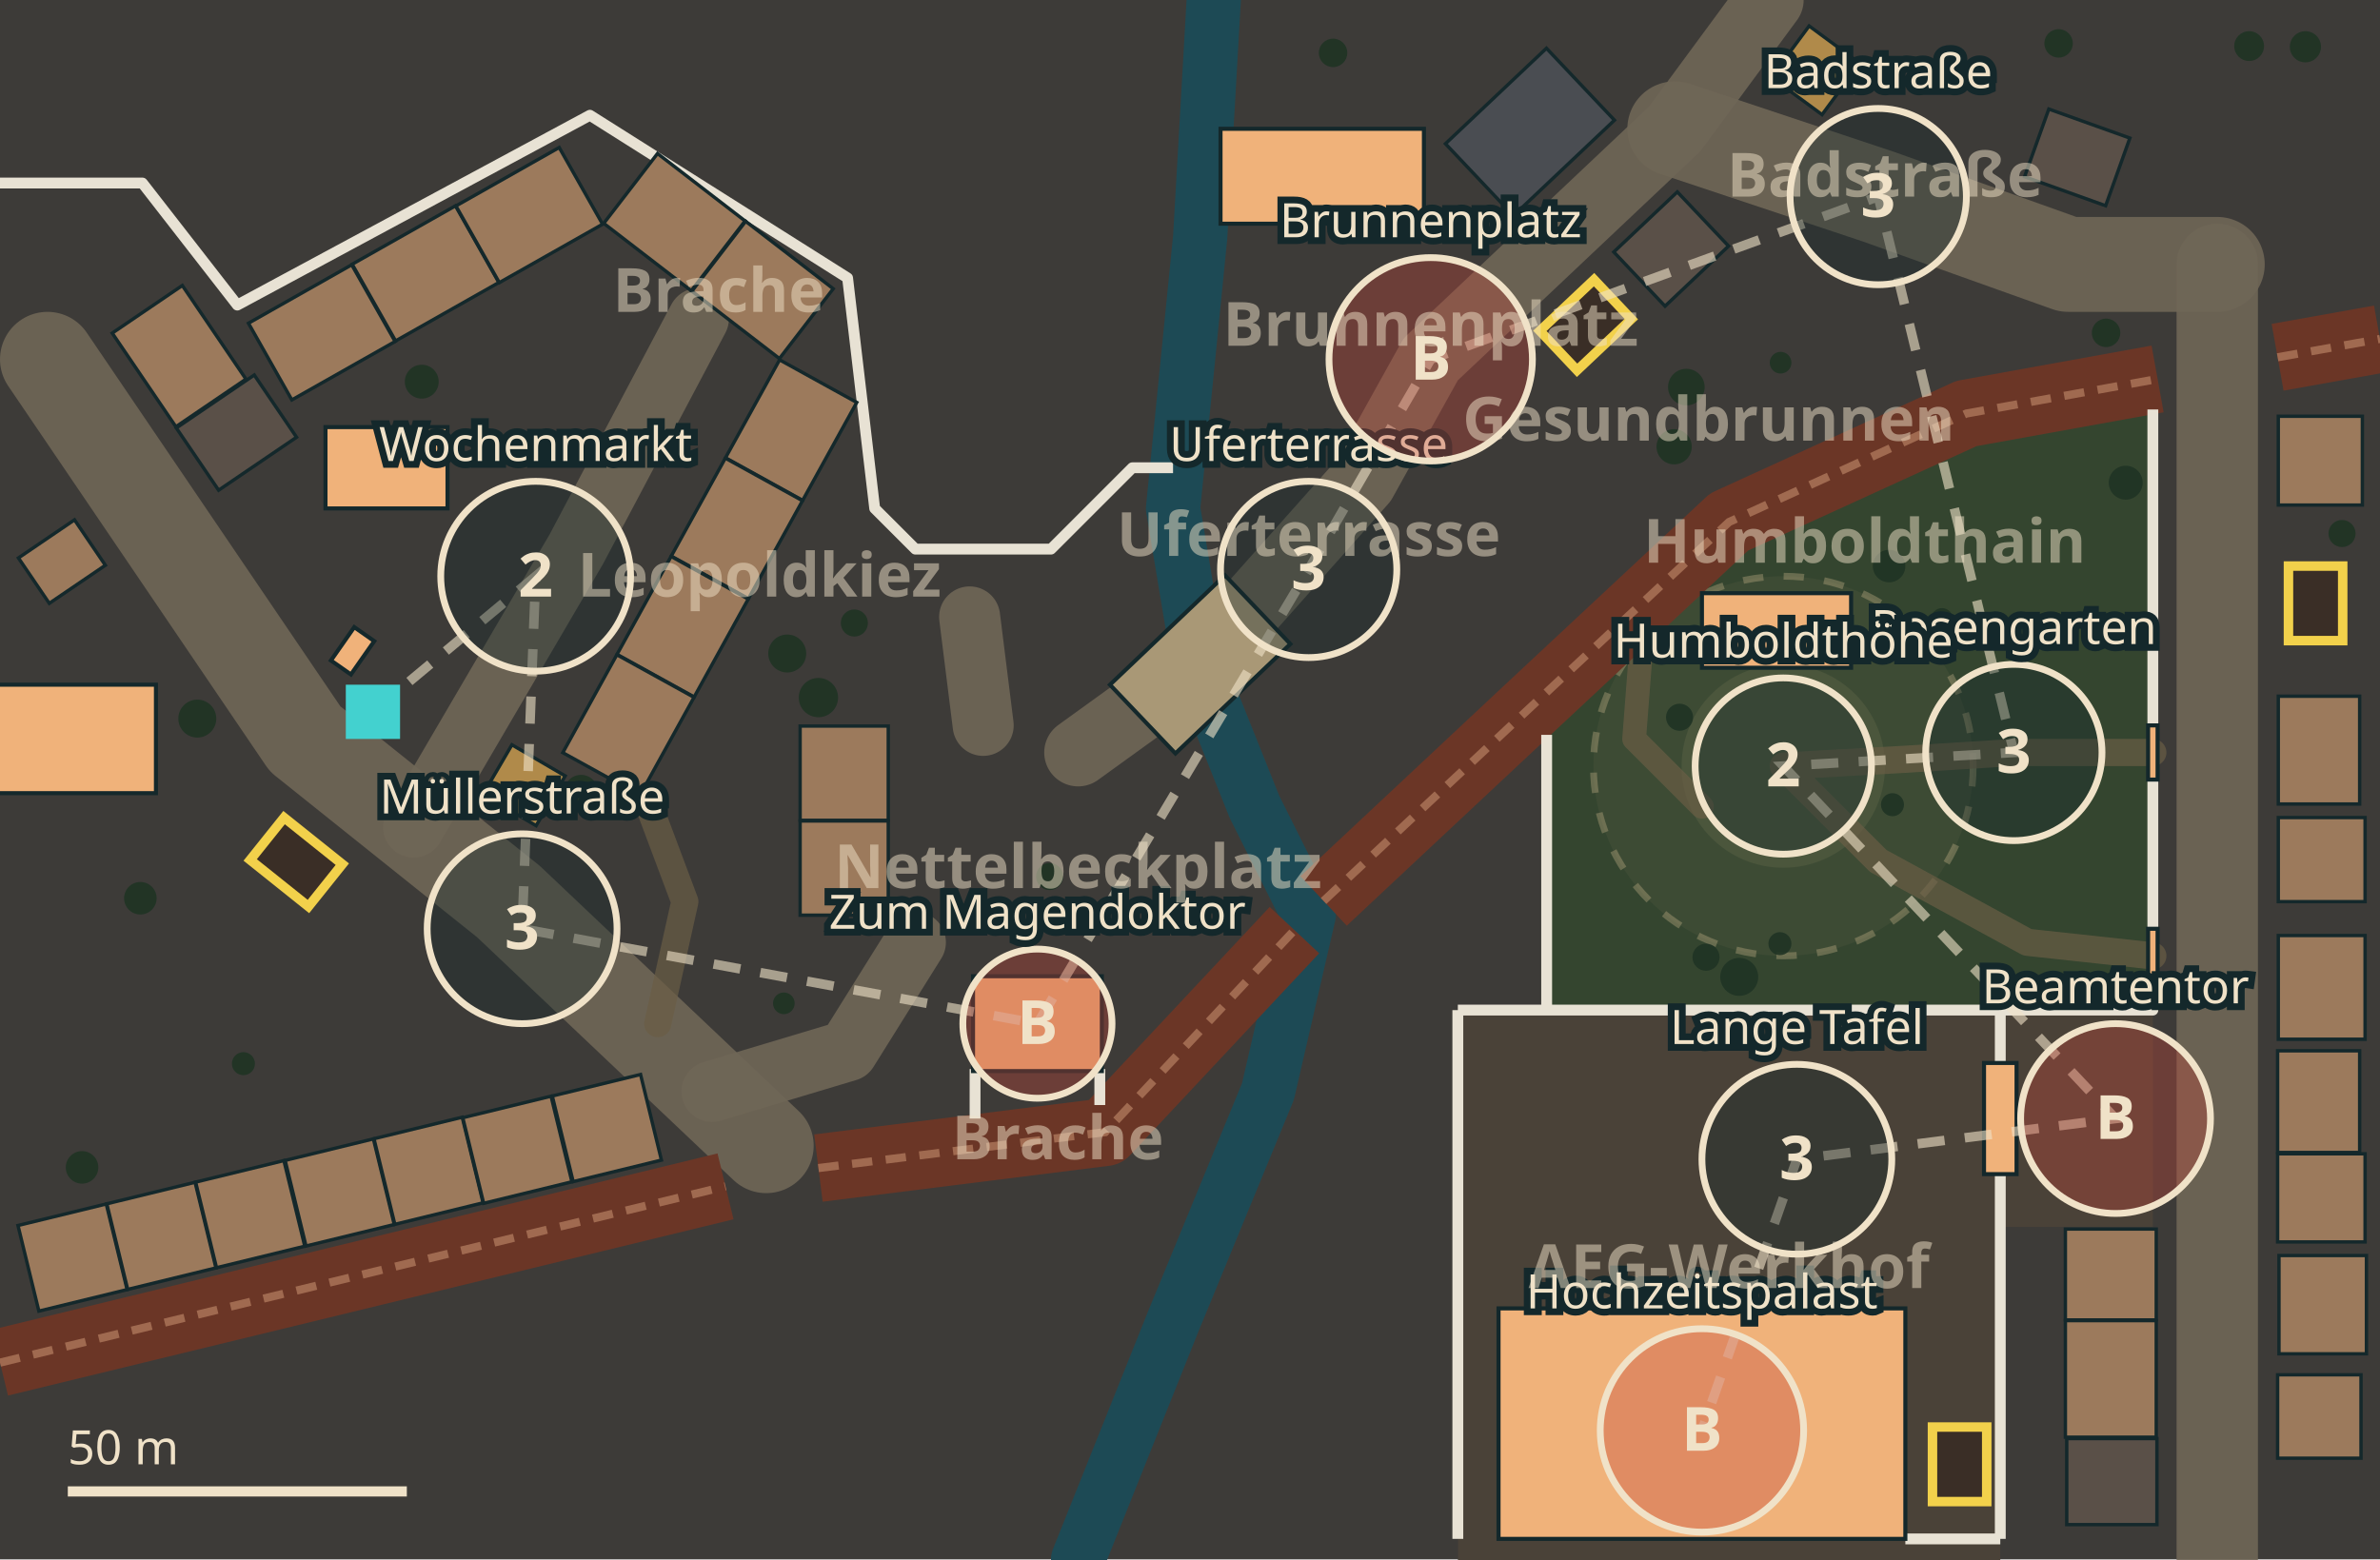
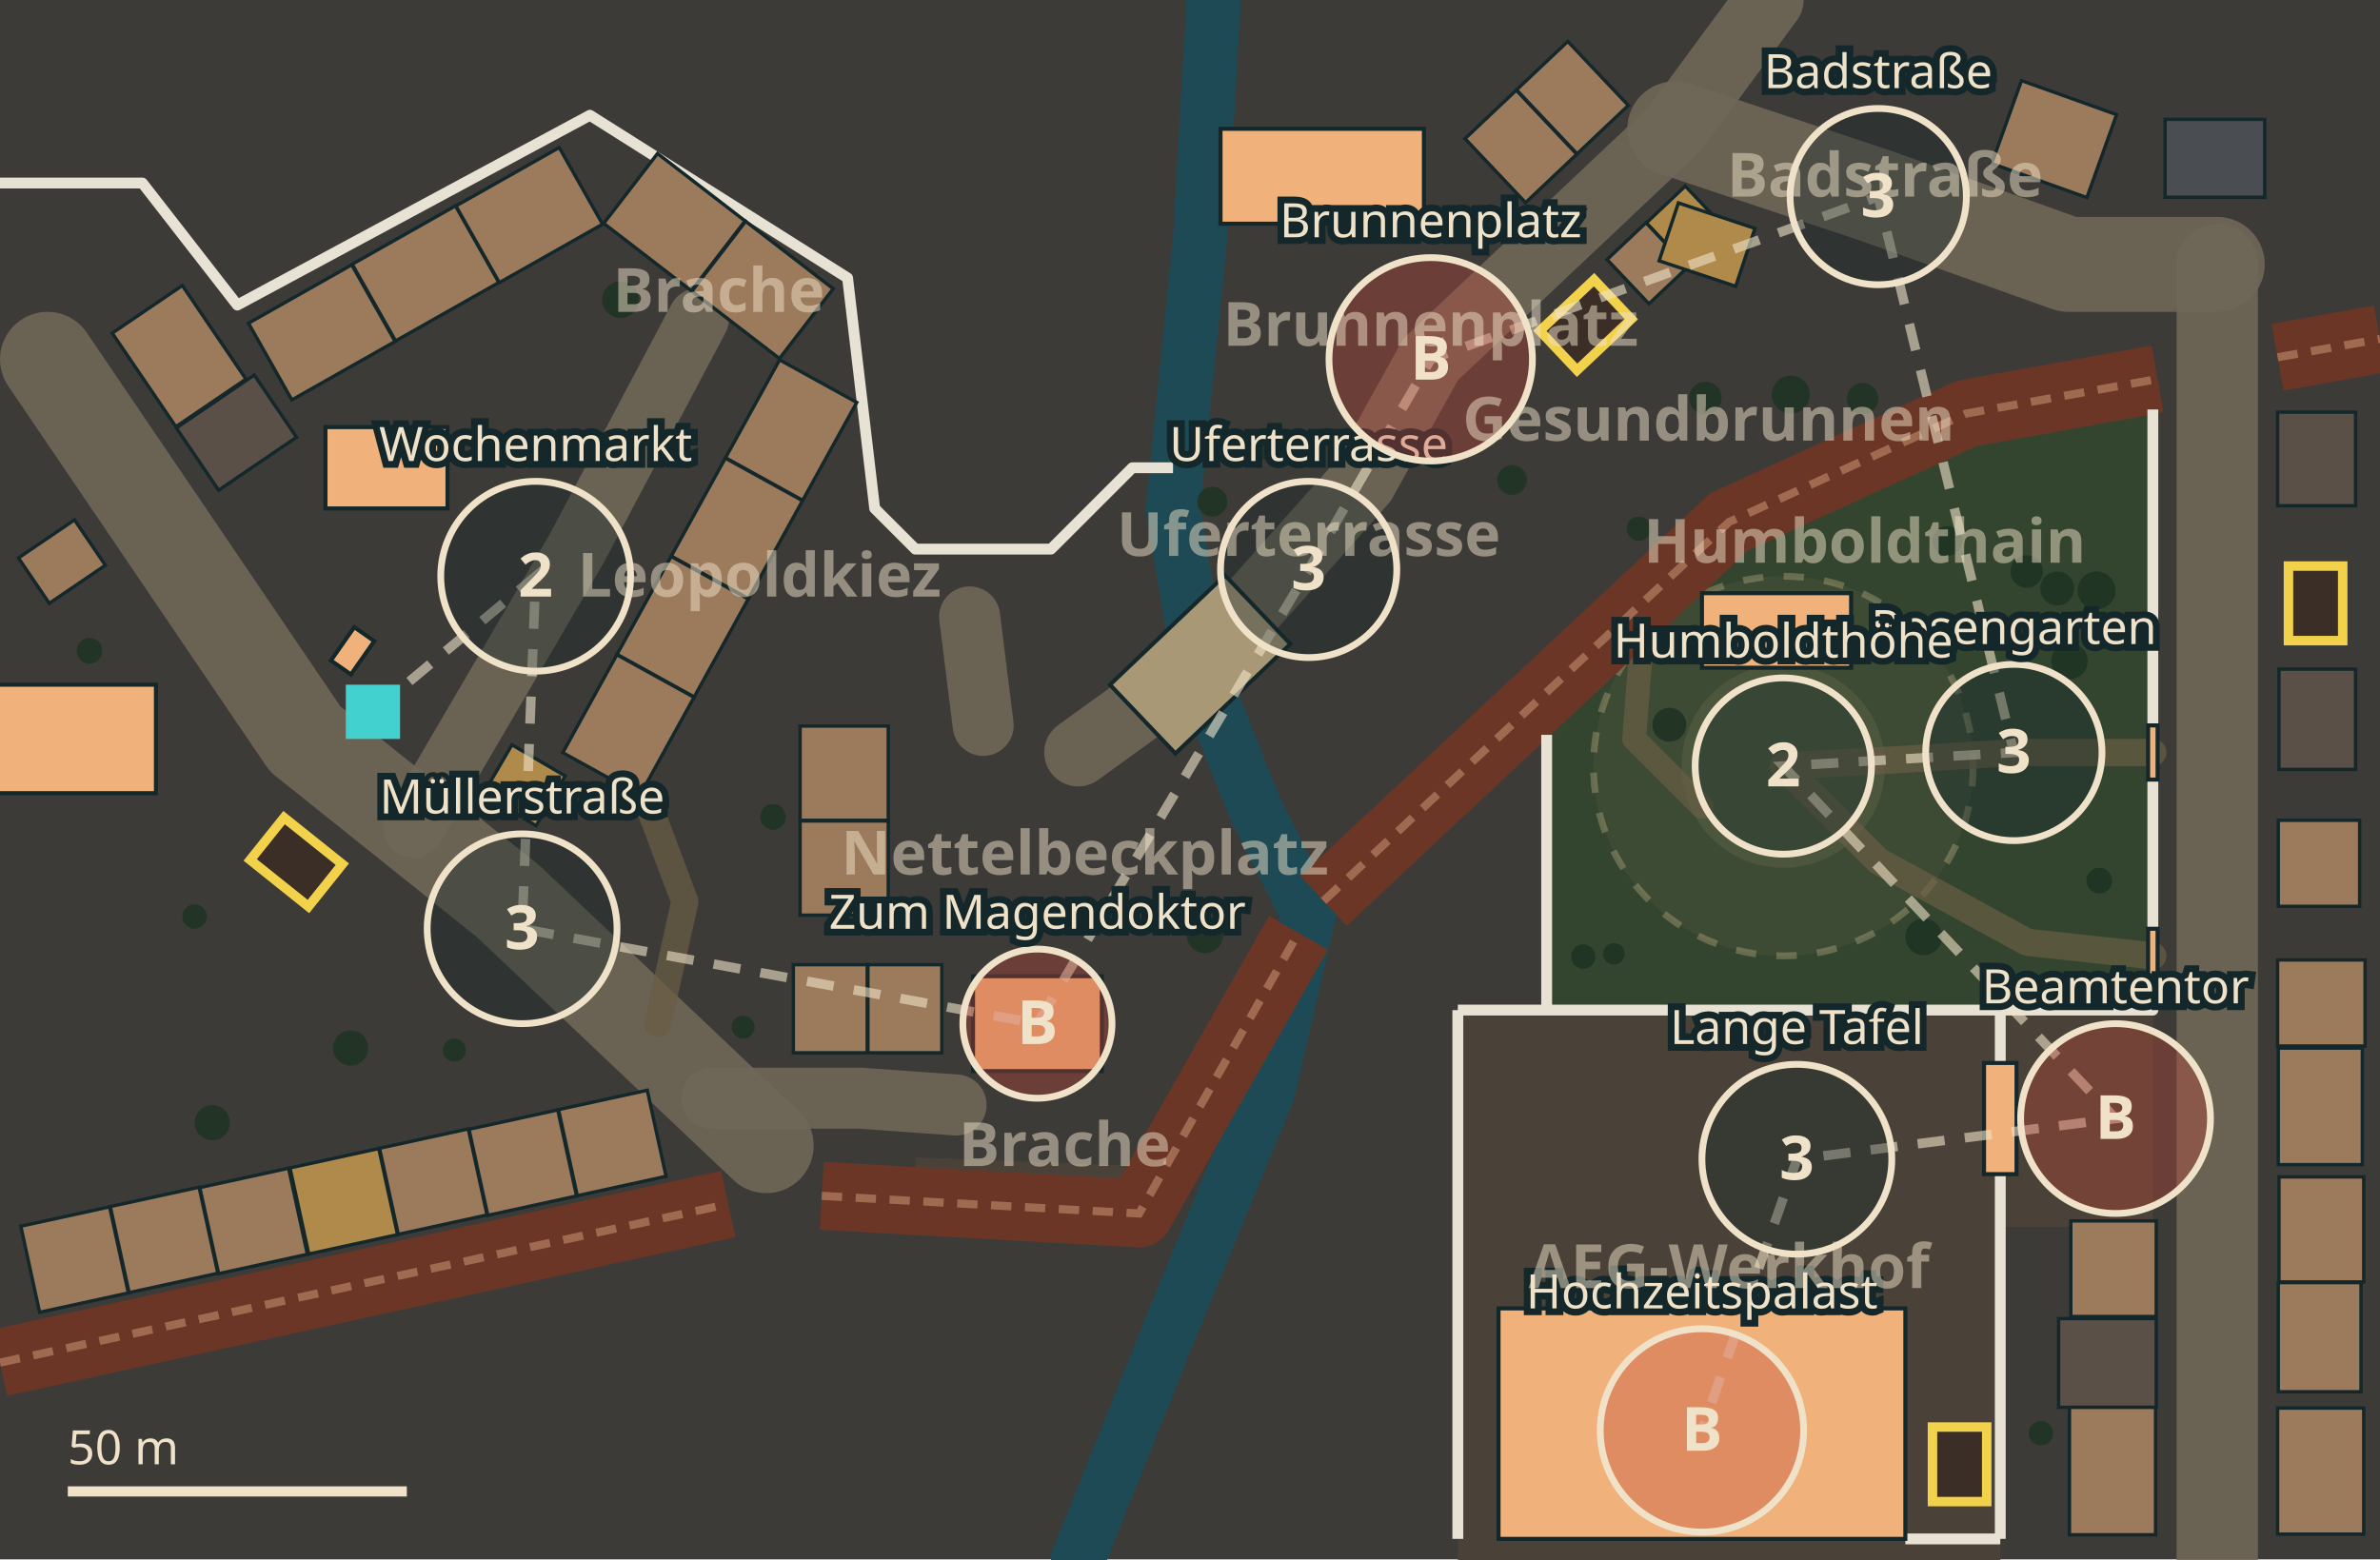
<svg xmlns="http://www.w3.org/2000/svg" viewBox="-55 -105 351 230" font-family="system-ui,sans-serif">
  <rect x="-55" y="-105" width="351" height="230" fill="#3d3b38" />
  <polygon points="-15.0,-20.0 -12.0,-46.0 34.0,-72.0 60.0,-52.0 28.0,6.0 8.0,8.0 -2.0,-2.0" fill="#4a4238" />
-   <polygon points="76.0,0.0 104.0,0.0 118.0,4.0 126.0,18.0 116.0,40.0 112.0,58.0 76.0,60.0" fill="#4a4238" />
+   <polygon points="80.0,53.0 118.0,53.0 116.0,70.0 80.0,70.0" fill="#4a4238" />
+   <polygon points="76.0,0.0 104.0,0.0 118.0,4.0 126.0,18.0 118.0,42.0 116.0,53.0 76.0,53.0" fill="#4a4238" />
  <polygon points="124.0,-38.0 152.0,-38.0 152.0,-8.0 124.0,-8.0" fill="#4a4238" />
  <polygon points="140.0,-70.0 172.0,-70.0 172.0,-38.0 140.0,-38.0" fill="#4a4238" />
  <polygon points="210.0,-90.0 236.0,-90.0 236.0,-62.0 210.0,-62.0" fill="#4a4238" />
  <polygon points="240.0,44.0 266.0,44.0 266.0,76.0 240.0,76.0" fill="#4a4238" />
  <polygon points="160.0,44.0 240.0,44.0 240.0,126.0 160.0,126.0" fill="#4a4238" />
  <polygon points="173.1,3.4 177.5,-0.7 181.9,-4.8 186.3,-8.9 190.7,-13.0 195.1,-17.1 199.5,-21.2 202.8,-24.2 208.2,-26.7 213.7,-29.2 219.2,-31.7 224.6,-34.2 230.1,-36.7 235.5,-39.2 240.2,-40.3 246.1,-41.3 252.0,-42.4 257.9,-43.5 263.8,-44.5 264.2,-44.6 262.5,-44.6 262.5,44.0 173.1,44.0" fill="#34452f" />
  <polygon points="-55.0,-105.0 124.0,-105.0 121.0,-40.0 118.0,-36.0 112.0,-36.0 100.0,-24.0 80.0,-24.0 74.0,-30.0 70.0,-64.0 32.0,-88.0 -20.0,-60.0 -34.0,-78.0 -55.0,-78.0" fill="#3d3b38" />
-   <polygon points="-55.0,103.0 60.0,75.0 108.0,69.0 136.0,38.0 150.0,24.0 173.1,9.4 173.1,44.0 160.0,44.0 160.0,125.0 -55.0,125.0" fill="#3d3b38" />
-   <polygon points="-55.0,-78.0 -34.0,-78.0 -20.0,-60.0 32.0,-88.0 70.0,-64.0 74.0,-30.0 80.0,-24.0 100.0,-24.0 112.0,-36.0 121.0,-36.0 126.0,14.0 136.0,30.0 108.0,60.0 60.0,66.0 -55.0,94.0" fill="#3d3b38" />
+   <polygon points="-55.0,103.0 60.0,78.0 113.0,81.0 141.0,36.0 150.0,24.0 173.1,9.4 173.1,44.0 160.0,44.0 160.0,125.0 -55.0,125.0" fill="#3d3b38" />
+   <polygon points="-55.0,-78.0 -34.0,-78.0 -20.0,-60.0 32.0,-88.0 70.0,-64.0 74.0,-30.0 80.0,-24.0 100.0,-24.0 112.0,-36.0 121.0,-36.0 126.0,14.0 136.0,30.0 113.0,67.0 60.0,65.0 -55.0,94.0" fill="#3d3b38" />
  <polygon points="121.0,-105.0 296.0,-105.0 296.0,-60.0 270.0,-56.0 235.0,-48.0 200.0,-32.0 170.0,-4.0 136.0,30.0 126.0,14.0 118.0,-30.0" fill="#3d3b38" />
  <polygon points="262.5,-56.0 296.0,-60.0 296.0,125.0 240.0,125.0 240.0,76.0 262.5,76.0" fill="#3d3b38" />
  <path d="M124.0 -105.0L122.0 -70.0L118.0 -30.0L122.0 -6.0L130.0 14.0L138.0 30.0L132.0 56.0L118.0 90.0L104.0 125.0" fill="none" stroke="#1d4a55" stroke-width="8" stroke-linejoin="round" stroke-linecap="round" />
  <circle cx="208" cy="8" r="28" fill="#c8b48a" fill-opacity="0.06" stroke="#c8b48a" stroke-opacity="0.35" stroke-dasharray="3 3" />
  <circle cx="208" cy="8" r="15" fill="#c8b48a" fill-opacity="0.1" />
  <path d="M-48.0 -52.0L-10.0 4.0L20.0 28.0L58.0 64.0" fill="none" stroke="#6f6656" stroke-width="14" stroke-linejoin="round" stroke-linecap="round" opacity="0.9" />
  <path d="M6.0 17.0L30.0 -24.0L48.0 -58.0" fill="none" stroke="#6f6656" stroke-width="9" stroke-linejoin="round" stroke-linecap="round" opacity="0.9" />
-   <path d="M50.0 56.0L70.0 50.0L80.0 34.0" fill="none" stroke="#6f6656" stroke-width="9" stroke-linejoin="round" stroke-linecap="round" opacity="0.9" />
+   <path d="M50.0 57.0L72.0 57.0L86.0 58.0" fill="none" stroke="#6f6656" stroke-width="9" stroke-linejoin="round" stroke-linecap="round" opacity="0.9" />
  <path d="M88.0 -14.0L90.0 2.0" fill="none" stroke="#6f6656" stroke-width="9" stroke-linejoin="round" stroke-linecap="round" opacity="0.9" />
  <path d="M104.0 6.0L122.0 -7.0L146.0 -34.0L156.0 -52.0L192.0 -86.0L206.0 -105.0" fill="none" stroke="#6f6656" stroke-width="10" stroke-linejoin="round" stroke-linecap="round" opacity="0.9" />
  <path d="M192.0 -86.0L222.0 -76.0L250.0 -66.0L272.0 -66.0" fill="none" stroke="#6f6656" stroke-width="14" stroke-linejoin="round" stroke-linecap="round" opacity="0.9" />
  <path d="M272.0 -66.0L272.0 -20.0L272.0 30.0L272.0 125.0" fill="none" stroke="#6f6656" stroke-width="12" stroke-linejoin="round" stroke-linecap="round" opacity="0.9" />
  <path d="M262.5 6.0L242.0 6.0L226.0 7.0L208.0 8.0L222.0 22.0L244.0 34.0L262.5 36.0" fill="none" stroke="#6a5d45" stroke-width="4" stroke-linejoin="round" stroke-linecap="round" opacity="0.7" />
  <path d="M42.0 46.0L46.0 28.0L40.0 12.0" fill="none" stroke="#6a5d45" stroke-width="4" stroke-linejoin="round" stroke-linecap="round" opacity="0.7" />
  <path d="M196.0 14.0L186.0 4.0L187.0 -9.0" fill="none" stroke="#6a5d45" stroke-width="3.5" stroke-linejoin="round" stroke-linecap="round" opacity="0.7" />
-   <path d="M-55.0 96.0L52.0 70.0" fill="none" stroke="#6b3626" stroke-width="10" stroke-linejoin="round" />
-   <path d="M-55.0 96.0L52.0 70.0" fill="none" stroke="#a06a50" stroke-width="1.2" stroke-dasharray="3 2" />
-   <path d="M65.7 67.3L108.0 62.0L135.9 32.2" fill="none" stroke="#6b3626" stroke-width="10" stroke-linejoin="round" />
-   <path d="M65.7 67.3L108.0 62.0L135.9 32.2" fill="none" stroke="#a06a50" stroke-width="1.2" stroke-dasharray="3 2" />
+   <path d="M-55.0 96.0L52.4 72.6" fill="none" stroke="#6b3626" stroke-width="10" stroke-linejoin="round" />
+   <path d="M-55.0 96.0L52.4 72.6" fill="none" stroke="#a06a50" stroke-width="1.2" stroke-dasharray="3 2" />
+   <path d="M66.2 71.4L113.0 74.0L136.5 32.6" fill="none" stroke="#6b3626" stroke-width="10" stroke-linejoin="round" />
+   <path d="M66.2 71.4L113.0 74.0L136.5 32.6" fill="none" stroke="#a06a50" stroke-width="1.2" stroke-dasharray="3 2" />
  <path d="M140.2 27.9L170.0 0.0L200.0 -28.0L235.0 -44.0L263.2 -49.1" fill="none" stroke="#6b3626" stroke-width="10" stroke-linejoin="round" />
  <path d="M140.2 27.9L170.0 0.0L200.0 -28.0L235.0 -44.0L263.2 -49.1" fill="none" stroke="#a06a50" stroke-width="1.2" stroke-dasharray="3 2" />
  <path d="M280.9 -52.3L296.0 -55.0" fill="none" stroke="#6b3626" stroke-width="10" stroke-linejoin="round" />
  <path d="M280.9 -52.3L296.0 -55.0" fill="none" stroke="#a06a50" stroke-width="1.2" stroke-dasharray="3 2" />
  <path d="M262.5 -44.6L262.5 2.8" fill="none" stroke="#e8e2d4" stroke-width="1.6" stroke-linejoin="round" />
  <path d="M262.5 9.2L262.5 32.8" fill="none" stroke="#e8e2d4" stroke-width="1.6" stroke-linejoin="round" />
  <path d="M262.5 39.2L262.5 44.0L240.0 44.0" fill="none" stroke="#e8e2d4" stroke-width="1.6" stroke-linejoin="round" />
  <path d="M173.1 3.4L173.1 44.3" fill="none" stroke="#e8e2d4" stroke-width="1.6" stroke-linejoin="round" />
  <path d="M240.0 44.0L160.0 44.0" fill="none" stroke="#e8e2d4" stroke-width="1.6" stroke-linejoin="round" />
  <path d="M160.0 44.0L160.0 122.0" fill="none" stroke="#e8e2d4" stroke-width="1.6" stroke-linejoin="round" />
  <path d="M240.0 44.0L240.0 52.0" fill="none" stroke="#e8e2d4" stroke-width="1.6" stroke-linejoin="round" />
  <path d="M240.0 68.0L240.0 122.0" fill="none" stroke="#e8e2d4" stroke-width="1.6" stroke-linejoin="round" />
  <path d="M240.0 122.0L226.0 122.0" fill="none" stroke="#e8e2d4" stroke-width="1.6" stroke-linejoin="round" />
-   <path d="M88.8 52.7L88.8 60.0" fill="none" stroke="#e8e2d4" stroke-width="1.6" stroke-linejoin="round" />
-   <path d="M107.2 52.7L107.2 58.0" fill="none" stroke="#e8e2d4" stroke-width="1.6" stroke-linejoin="round" />
  <path d="M-55.0 -78.0L-34.0 -78.0L-20.0 -60.0L32.0 -88.0L70.0 -64.0L74.0 -30.0L80.0 -24.0L100.0 -24.0L112.0 -36.0L118.0 -36.0" fill="none" stroke="#e8e2d4" stroke-width="1.6" stroke-linejoin="round" />
  <rect x="-7" y="-11.706" width="14" height="23.412" fill="#a99876" stroke="#14282b" stroke-width="0.6" transform="translate(122 -7) rotate(-133.6028)" />
  <rect x="-8.8" y="-6.5" width="17.5" height="13.0" fill="#9c7a5c" stroke="#14282b" stroke-width="0.5" transform="translate(-7.5 -56.0) rotate(-29.5)" />
  <rect x="-8.8" y="-6.5" width="17.5" height="13.0" fill="#9c7a5c" stroke="#14282b" stroke-width="0.5" transform="translate(7.8 -64.7) rotate(-29.5)" />
  <rect x="-8.8" y="-6.5" width="17.5" height="13.0" fill="#9c7a5c" stroke="#14282b" stroke-width="0.5" transform="translate(23.1 -73.3) rotate(-29.5)" />
  <rect x="-8.2" y="-6.5" width="16.3" height="13.0" fill="#9c7a5c" stroke="#14282b" stroke-width="0.5" transform="translate(44.5 -72.2) rotate(37.6)" />
  <rect x="-8.2" y="-6.5" width="16.3" height="13.0" fill="#9c7a5c" stroke="#14282b" stroke-width="0.5" transform="translate(57.5 -62.2) rotate(37.6)" />
  <rect x="-8.2" y="-6.5" width="16.5" height="13.0" fill="#9c7a5c" stroke="#14282b" stroke-width="0.5" transform="translate(61.7 -41.6) rotate(118.9)" />
  <rect x="-8.2" y="-6.5" width="16.5" height="13.0" fill="#9c7a5c" stroke="#14282b" stroke-width="0.5" transform="translate(53.7 -27.1) rotate(118.9)" />
  <rect x="-8.2" y="-6.5" width="16.5" height="13.0" fill="#9c7a5c" stroke="#14282b" stroke-width="0.5" transform="translate(45.7 -12.6) rotate(118.9)" />
  <rect x="-8.2" y="-6.5" width="16.5" height="13.0" fill="#9c7a5c" stroke="#14282b" stroke-width="0.5" transform="translate(37.7 1.9) rotate(118.9)" />
  <rect x="-7.0" y="-6.5" width="13.9" height="13.0" fill="#9c7a5c" stroke="#14282b" stroke-width="0.5" transform="translate(69.5 23.0) rotate(-90.0)" />
  <rect x="-7.0" y="-6.5" width="13.9" height="13.0" fill="#9c7a5c" stroke="#14282b" stroke-width="0.5" transform="translate(69.5 9.0) rotate(-90.0)" />
-   <rect x="-6.7" y="-6.5" width="13.4" height="13.0" fill="#9c7a5c" stroke="#14282b" stroke-width="0.5" transform="translate(-44.3 80.5) rotate(-13.7)" />
-   <rect x="-6.7" y="-6.5" width="13.4" height="13.0" fill="#9c7a5c" stroke="#14282b" stroke-width="0.5" transform="translate(-31.2 77.3) rotate(-13.7)" />
-   <rect x="-6.7" y="-6.5" width="13.4" height="13.0" fill="#9c7a5c" stroke="#14282b" stroke-width="0.5" transform="translate(-18.1 74.1) rotate(-13.7)" />
-   <rect x="-6.7" y="-6.5" width="13.4" height="13.0" fill="#9c7a5c" stroke="#14282b" stroke-width="0.5" transform="translate(-4.9 70.9) rotate(-13.7)" />
-   <rect x="-6.7" y="-6.5" width="13.4" height="13.0" fill="#9c7a5c" stroke="#14282b" stroke-width="0.5" transform="translate(8.2 67.7) rotate(-13.7)" />
-   <rect x="-6.7" y="-6.5" width="13.4" height="13.0" fill="#9c7a5c" stroke="#14282b" stroke-width="0.5" transform="translate(21.3 64.6) rotate(-13.7)" />
-   <rect x="-6.7" y="-6.5" width="13.4" height="13.0" fill="#9c7a5c" stroke="#14282b" stroke-width="0.5" transform="translate(34.5 61.4) rotate(-13.7)" />
+   <rect x="-5.5" y="-6.5" width="10.9" height="13.0" fill="#9c7a5c" stroke="#14282b" stroke-width="0.5" transform="translate(67.5 43.8) rotate(0.0)" />
+   <rect x="-5.5" y="-6.5" width="10.9" height="13.0" fill="#9c7a5c" stroke="#14282b" stroke-width="0.5" transform="translate(78.5 43.8) rotate(0.0)" />
+   <rect x="-5.2" y="-6.5" width="10.4" height="13.0" fill="#9c7a5c" stroke="#14282b" stroke-width="0.5" transform="translate(169.3 -83.4) rotate(-43.4)" />
+   <rect x="-5.2" y="-6.5" width="10.4" height="13.0" fill="#9c7a5c" stroke="#14282b" stroke-width="0.5" transform="translate(176.9 -90.6) rotate(-43.4)" />
+   <rect x="-3.9" y="-4.5" width="7.9" height="9.0" fill="#b08a4a" stroke="#14282b" stroke-width="0.5" transform="translate(193.8 -71.6) rotate(136.6)" />
+   <rect x="-3.9" y="-4.5" width="7.9" height="9.0" fill="#9c7a5c" stroke="#14282b" stroke-width="0.5" transform="translate(188.0 -66.2) rotate(136.6)" />
+   <rect x="-5.9" y="-4.5" width="11.9" height="9.0" fill="#b08a4a" stroke="#14282b" stroke-width="0.5" transform="translate(196.8 -68.9) rotate(-161.6)" />
+   <rect x="-7.4" y="-6.5" width="14.9" height="13.0" fill="#9c7a5c" stroke="#14282b" stroke-width="0.5" transform="translate(247.9 -84.5) rotate(19.7)" />
+   <rect x="-6.7" y="-6.5" width="13.4" height="13.0" fill="#9c7a5c" stroke="#14282b" stroke-width="0.5" transform="translate(-44.0 80.8) rotate(-12.3)" />
+   <rect x="-6.7" y="-6.5" width="13.4" height="13.0" fill="#9c7a5c" stroke="#14282b" stroke-width="0.5" transform="translate(-30.8 77.9) rotate(-12.3)" />
+   <rect x="-6.7" y="-6.5" width="13.4" height="13.0" fill="#9c7a5c" stroke="#14282b" stroke-width="0.5" transform="translate(-17.6 75.1) rotate(-12.3)" />
+   <rect x="-6.7" y="-6.5" width="13.4" height="13.0" fill="#b08a4a" stroke="#14282b" stroke-width="0.5" transform="translate(-4.3 72.2) rotate(-12.3)" />
+   <rect x="-6.7" y="-6.5" width="13.4" height="13.0" fill="#9c7a5c" stroke="#14282b" stroke-width="0.5" transform="translate(8.9 69.3) rotate(-12.3)" />
+   <rect x="-6.7" y="-6.5" width="13.4" height="13.0" fill="#9c7a5c" stroke="#14282b" stroke-width="0.5" transform="translate(22.1 66.5) rotate(-12.3)" />
+   <rect x="-6.7" y="-6.5" width="13.4" height="13.0" fill="#9c7a5c" stroke="#14282b" stroke-width="0.5" transform="translate(35.3 63.6) rotate(-12.3)" />
  <rect x="-8.4" y="-6.3" width="16.7" height="12.5" fill="#9c7a5c" stroke="#14282b" stroke-width="0.5" transform="translate(-28.6 -52.4) rotate(55.8)" />
  <rect x="-5.5" y="-7.0" width="11.1" height="13.9" fill="#5a5048" stroke="#14282b" stroke-width="0.5" transform="translate(-20.2 -41.2) rotate(55.8)" />
  <rect x="-4.1" y="-5.0" width="8.1" height="10.0" fill="#9c7a5c" stroke="#14282b" stroke-width="0.5" transform="translate(-45.9 -22.2) rotate(-124.2)" />
  <rect x="-4.3" y="-4.5" width="8.5" height="9.1" fill="#b08a4a" stroke="#14282b" stroke-width="0.5" transform="translate(22.3 10.9) rotate(120.3)" />
-   <rect x="-10.2" y="-7.3" width="20.5" height="14.6" fill="#4a4d52" stroke="#14282b" stroke-width="0.5" transform="translate(170.6 -85.5) rotate(-43.4)" />
-   <rect x="-6.4" y="-5.5" width="12.9" height="11.0" fill="#5a5048" stroke="#14282b" stroke-width="0.5" transform="translate(191.5 -68.3) rotate(136.6)" />
-   <rect x="-4.7" y="-4.6" width="9.4" height="9.3" fill="#b08a4a" stroke="#14282b" stroke-width="0.5" transform="translate(212.8 -94.6) rotate(126.4)" />
-   <rect x="-6.3" y="-5.3" width="12.7" height="10.6" fill="#5a5048" stroke="#14282b" stroke-width="0.5" transform="translate(251.3 -81.8) rotate(19.7)" />
-   <rect x="-6.5" y="-6.2" width="13.1" height="12.4" fill="#9c7a5c" stroke="#14282b" stroke-width="0.5" transform="translate(287.2 -37.1) rotate(90.0)" />
-   <rect x="-7.9" y="-6.0" width="15.9" height="12.0" fill="#9c7a5c" stroke="#14282b" stroke-width="0.5" transform="translate(287.0 5.6) rotate(90.0)" />
-   <rect x="-6.2" y="-6.4" width="12.4" height="12.8" fill="#9c7a5c" stroke="#14282b" stroke-width="0.5" transform="translate(287.4 21.8) rotate(90.0)" />
-   <rect x="-7.7" y="-6.4" width="15.3" height="12.8" fill="#9c7a5c" stroke="#14282b" stroke-width="0.5" transform="translate(287.4 40.7) rotate(90.0)" />
-   <rect x="-7.5" y="-6.0" width="15.0" height="12.1" fill="#9c7a5c" stroke="#14282b" stroke-width="0.5" transform="translate(287.0 57.5) rotate(90.0)" />
-   <rect x="-6.5" y="-6.4" width="13.0" height="12.9" fill="#9c7a5c" stroke="#14282b" stroke-width="0.5" transform="translate(287.4 71.7) rotate(90.0)" />
-   <rect x="-7.3" y="-6.5" width="14.5" height="12.9" fill="#9c7a5c" stroke="#14282b" stroke-width="0.5" transform="translate(287.5 87.5) rotate(90.0)" />
-   <rect x="-6.2" y="-6.1" width="12.3" height="12.3" fill="#9c7a5c" stroke="#14282b" stroke-width="0.5" transform="translate(287.1 104.0) rotate(90.0)" />
-   <rect x="-6.7" y="-6.7" width="13.4" height="13.4" fill="#9c7a5c" stroke="#14282b" stroke-width="0.5" transform="translate(256.3 83.0) rotate(-90.0)" />
-   <rect x="-8.6" y="-6.7" width="17.2" height="13.4" fill="#9c7a5c" stroke="#14282b" stroke-width="0.5" transform="translate(256.3 98.4) rotate(-90.0)" />
-   <rect x="-6.4" y="-6.6" width="12.7" height="13.3" fill="#5a5048" stroke="#14282b" stroke-width="0.5" transform="translate(256.4 113.5) rotate(-90.0)" />
-   <circle cx="141.6" cy="-97.2" r="2.1" fill="#1f3324" opacity="0.9" />
-   <circle cx="248.6" cy="-98.6" r="2.1" fill="#1f3324" opacity="0.9" />
-   <circle cx="276.7" cy="-98.2" r="2.2" fill="#1f3324" opacity="0.9" />
-   <circle cx="285.0" cy="-98.1" r="2.3" fill="#1f3324" opacity="0.9" />
-   <circle cx="255.6" cy="-55.9" r="2.1" fill="#1f3324" opacity="0.9" />
-   <circle cx="207.6" cy="-51.5" r="1.6" fill="#1f3324" opacity="0.9" />
-   <circle cx="7.2" cy="-48.7" r="2.5" fill="#1f3324" opacity="0.9" />
-   <circle cx="193.7" cy="-47.9" r="2.7" fill="#1f3324" opacity="0.9" />
-   <circle cx="191.9" cy="-39.1" r="2.6" fill="#1f3324" opacity="0.9" />
-   <circle cx="258.5" cy="-33.8" r="2.5" fill="#1f3324" opacity="0.9" />
-   <circle cx="290.4" cy="-26.3" r="2.0" fill="#1f3324" opacity="0.9" />
-   <circle cx="223.6" cy="-21.5" r="2.4" fill="#1f3324" opacity="0.9" />
-   <circle cx="71.0" cy="-13.1" r="2.0" fill="#1f3324" opacity="0.9" />
-   <circle cx="231.4" cy="-13.7" r="1.6" fill="#1f3324" opacity="0.9" />
-   <circle cx="61.1" cy="-8.6" r="2.8" fill="#1f3324" opacity="0.9" />
-   <circle cx="65.7" cy="-2.1" r="2.9" fill="#1f3324" opacity="0.9" />
-   <circle cx="-25.9" cy="1.0" r="2.8" fill="#1f3324" opacity="0.9" />
-   <circle cx="192.7" cy="0.8" r="2.0" fill="#1f3324" opacity="0.9" />
-   <circle cx="30.7" cy="11.8" r="2.5" fill="#1f3324" opacity="0.9" />
-   <circle cx="224.1" cy="13.7" r="1.7" fill="#1f3324" opacity="0.9" />
-   <circle cx="99.8" cy="24.3" r="2.0" fill="#1f3324" opacity="0.9" />
-   <circle cx="-34.3" cy="27.5" r="2.4" fill="#1f3324" opacity="0.9" />
-   <circle cx="207.5" cy="34.2" r="1.7" fill="#1f3324" opacity="0.9" />
-   <circle cx="196.6" cy="36.2" r="2.0" fill="#1f3324" opacity="0.9" />
-   <circle cx="201.5" cy="39.1" r="2.8" fill="#1f3324" opacity="0.9" />
-   <circle cx="60.6" cy="43.0" r="1.6" fill="#1f3324" opacity="0.9" />
-   <circle cx="-19.1" cy="51.9" r="1.7" fill="#1f3324" opacity="0.9" />
-   <circle cx="-42.9" cy="67.2" r="2.4" fill="#1f3324" opacity="0.9" />
+   <rect x="-7.4" y="-5.7" width="14.7" height="11.5" fill="#4a4d52" stroke="#14282b" stroke-width="0.5" transform="translate(271.7 -81.7) rotate(0.0)" />
+   <rect x="-6.9" y="-5.7" width="13.8" height="11.5" fill="#5a5048" stroke="#14282b" stroke-width="0.5" transform="translate(286.7 -37.3) rotate(90.0)" />
+   <rect x="-7.4" y="-5.7" width="14.8" height="11.3" fill="#5a5048" stroke="#14282b" stroke-width="0.5" transform="translate(286.7 1.1) rotate(90.0)" />
+   <rect x="-6.3" y="-6.0" width="12.7" height="12.0" fill="#9c7a5c" stroke="#14282b" stroke-width="0.5" transform="translate(287.0 22.3) rotate(90.0)" />
+   <rect x="-6.4" y="-6.4" width="12.7" height="12.9" fill="#9c7a5c" stroke="#14282b" stroke-width="0.5" transform="translate(287.4 43.0) rotate(90.0)" />
+   <rect x="-8.6" y="-6.2" width="17.2" height="12.4" fill="#9c7a5c" stroke="#14282b" stroke-width="0.5" transform="translate(287.2 58.2) rotate(90.0)" />
+   <rect x="-7.7" y="-6.3" width="15.5" height="12.5" fill="#9c7a5c" stroke="#14282b" stroke-width="0.5" transform="translate(287.3 76.3) rotate(90.0)" />
+   <rect x="-8.1" y="-6.1" width="16.1" height="12.2" fill="#9c7a5c" stroke="#14282b" stroke-width="0.5" transform="translate(287.1 92.3) rotate(90.0)" />
+   <rect x="-9.3" y="-6.3" width="18.6" height="12.7" fill="#9c7a5c" stroke="#14282b" stroke-width="0.5" transform="translate(287.3 112.0) rotate(90.0)" />
+   <rect x="-7.0" y="-6.3" width="14.1" height="12.6" fill="#9c7a5c" stroke="#14282b" stroke-width="0.5" transform="translate(256.7 82.2) rotate(-90.0)" />
+   <rect x="-6.6" y="-7.2" width="13.1" height="14.4" fill="#5a5048" stroke="#14282b" stroke-width="0.5" transform="translate(255.8 96.0) rotate(-90.0)" />
+   <rect x="-9.4" y="-6.4" width="18.8" height="12.7" fill="#9c7a5c" stroke="#14282b" stroke-width="0.5" transform="translate(256.6 112.0) rotate(-90.0)" />
+   <circle cx="36.5" cy="-60.8" r="2.7" fill="#1f3324" opacity="0.9" />
+   <circle cx="196.5" cy="-46.3" r="2.4" fill="#1f3324" opacity="0.9" />
+   <circle cx="209.1" cy="-46.8" r="2.8" fill="#1f3324" opacity="0.9" />
+   <circle cx="219.7" cy="-46.2" r="2.3" fill="#1f3324" opacity="0.9" />
+   <circle cx="132.0" cy="-39.4" r="2.2" fill="#1f3324" opacity="0.9" />
+   <circle cx="168.0" cy="-34.2" r="2.2" fill="#1f3324" opacity="0.9" />
+   <circle cx="123.8" cy="-31.0" r="2.2" fill="#1f3324" opacity="0.9" />
+   <circle cx="186.7" cy="-27.0" r="1.8" fill="#1f3324" opacity="0.9" />
+   <circle cx="232.2" cy="-25.2" r="2.2" fill="#1f3324" opacity="0.9" />
+   <circle cx="243.9" cy="-20.7" r="2.4" fill="#1f3324" opacity="0.9" />
+   <circle cx="248.4" cy="-18.2" r="2.5" fill="#1f3324" opacity="0.9" />
+   <circle cx="254.2" cy="-17.9" r="2.8" fill="#1f3324" opacity="0.9" />
+   <circle cx="-41.8" cy="-9.0" r="1.9" fill="#1f3324" opacity="0.9" />
+   <circle cx="250.2" cy="-7.5" r="2.7" fill="#1f3324" opacity="0.9" />
+   <circle cx="191.2" cy="1.9" r="2.5" fill="#1f3324" opacity="0.9" />
+   <circle cx="59.0" cy="15.5" r="1.9" fill="#1f3324" opacity="0.9" />
+   <circle cx="254.6" cy="24.9" r="1.9" fill="#1f3324" opacity="0.9" />
+   <circle cx="-26.3" cy="30.2" r="1.8" fill="#1f3324" opacity="0.9" />
+   <circle cx="122.7" cy="32.9" r="2.7" fill="#1f3324" opacity="0.9" />
+   <circle cx="228.7" cy="33.2" r="2.7" fill="#1f3324" opacity="0.9" />
+   <circle cx="178.5" cy="36.1" r="1.8" fill="#1f3324" opacity="0.9" />
+   <circle cx="183.0" cy="35.7" r="1.6" fill="#1f3324" opacity="0.9" />
+   <circle cx="54.6" cy="46.5" r="1.7" fill="#1f3324" opacity="0.9" />
+   <circle cx="-3.3" cy="49.6" r="2.6" fill="#1f3324" opacity="0.9" />
+   <circle cx="12.0" cy="49.9" r="1.7" fill="#1f3324" opacity="0.9" />
+   <circle cx="-23.7" cy="60.6" r="2.6" fill="#1f3324" opacity="0.9" />
+   <circle cx="246.0" cy="106.4" r="1.8" fill="#1f3324" opacity="0.9" />
  <rect x="-1.8" y="-3" width="3.6" height="6" fill="#f0b27a" stroke="#14282b" stroke-width="0.6" transform="translate(-3 -9) rotate(-145)" />
  <rect x="-9" y="-6" width="18" height="12" fill="#f0b27a" stroke="#14282b" stroke-width="0.6" transform="translate(2 -36) rotate(0)" />
  <rect x="-12" y="-8" width="24" height="16" fill="#f0b27a" stroke="#14282b" stroke-width="0.6" transform="translate(-44 4) rotate(0)" />
-   <rect x="-9.5" y="-7" width="19" height="14" fill="#f0b27a" stroke="#14282b" stroke-width="0.6" transform="translate(98 46) rotate(-180)" />
+   <rect x="-9.5" y="-7" width="19" height="14" fill="#f0b27a" stroke="#14282b" stroke-width="0.6" transform="translate(98 46) rotate(0)" />
  <rect x="-15" y="-7" width="30" height="14" fill="#f0b27a" stroke="#14282b" stroke-width="0.6" transform="translate(140 -79) rotate(0)" />
  <rect x="-11" y="-5.5" width="22" height="11" fill="#f0b27a" stroke="#14282b" stroke-width="0.6" transform="translate(207 -12) rotate(0)" />
  <rect x="-8.2" y="-2.4" width="16.4" height="4.8" fill="#f0b27a" stroke="#14282b" stroke-width="0.6" transform="translate(240 60) rotate(-90)" />
  <rect x="-30" y="-17" width="60" height="34" fill="#f0b27a" stroke="#14282b" stroke-width="0.6" transform="translate(196 105) rotate(0)" />
  <rect x="-4" y="-0.7" width="8" height="1.4" fill="#f0b27a" stroke="#14282b" stroke-width="0.6" transform="translate(262.5 6) rotate(-90)" />
  <rect x="-4" y="-0.7" width="8" height="1.4" fill="#f0b27a" stroke="#14282b" stroke-width="0.6" transform="translate(262.5 36) rotate(-90)" />
  <rect x="-5.5" y="-4" width="11" height="8" fill="#3a2e26" stroke="#f2d14b" stroke-width="1.4" transform="translate(-11.3085 22.16257) rotate(-141.3402)" />
  <rect x="-5.5" y="-4" width="11" height="8" fill="#3a2e26" stroke="#f2d14b" stroke-width="1.4" transform="translate(178.8382 -57.06348) rotate(136.6366)" />
  <rect x="-5.5" y="-4" width="11" height="8" fill="#3a2e26" stroke="#f2d14b" stroke-width="1.4" transform="translate(286.5 -16) rotate(90)" />
  <rect x="-5.5" y="-4" width="11" height="8" fill="#3a2e26" stroke="#f2d14b" stroke-width="1.4" transform="translate(234 111) rotate(90)" />
  <path d="M0.0 0.0L24.0 -20.0L22.0 32.0L98.0 46.0L138.0 -21.0L156.0 -52.0L222.0 -76.0L242.0 6.0L208.0 8.0L257.0 60.0L210.0 66.0L196.0 106.0" fill="none" stroke="#f0e2c8" stroke-width="1.4" stroke-dasharray="4 3" opacity="0.6" />
  <circle cx="24" cy="-20" r="14" fill="#14282b" fill-opacity="0.35" stroke="#f0e2c8" stroke-width="1" stroke-dasharray="" />
  <text x="24" y="-17" font-size="9" font-weight="700" text-anchor="middle" fill="#f0e2c8">2</text>
  <text x="24" y="-37" font-size="7" text-anchor="middle" fill="#f0e2c8" paint-order="stroke" stroke="#14282b" stroke-width="2">Wochenmarkt</text>
  <circle cx="22" cy="32" r="14" fill="#14282b" fill-opacity="0.35" stroke="#f0e2c8" stroke-width="1" stroke-dasharray="" />
  <text x="22" y="35" font-size="9" font-weight="700" text-anchor="middle" fill="#f0e2c8">3</text>
  <text x="22" y="15" font-size="7" text-anchor="middle" fill="#f0e2c8" paint-order="stroke" stroke="#14282b" stroke-width="2">Müllerstraße</text>
  <circle cx="98" cy="46" r="11" fill="#c2453a" fill-opacity="0.35" stroke="#f0e2c8" stroke-width="1" stroke-dasharray="" />
  <text x="98" y="49" font-size="9" font-weight="700" text-anchor="middle" fill="#f0e2c8">B</text>
  <text x="98" y="32" font-size="7" text-anchor="middle" fill="#f0e2c8" paint-order="stroke" stroke="#14282b" stroke-width="2">Zum Magendoktor</text>
  <circle cx="138" cy="-21" r="13" fill="#14282b" fill-opacity="0.35" stroke="#f0e2c8" stroke-width="1" stroke-dasharray="" />
  <text x="138" y="-18" font-size="9" font-weight="700" text-anchor="middle" fill="#f0e2c8">3</text>
  <text x="138" y="-37" font-size="7" text-anchor="middle" fill="#f0e2c8" paint-order="stroke" stroke="#14282b" stroke-width="2">Uferterrasse</text>
  <circle cx="156" cy="-52" r="15" fill="#c2453a" fill-opacity="0.35" stroke="#f0e2c8" stroke-width="1" stroke-dasharray="" />
  <text x="156" y="-49" font-size="9" font-weight="700" text-anchor="middle" fill="#f0e2c8">B</text>
  <text x="156" y="-70" font-size="7" text-anchor="middle" fill="#f0e2c8" paint-order="stroke" stroke="#14282b" stroke-width="2">Brunnenplatz</text>
  <circle cx="222" cy="-76" r="13" fill="#14282b" fill-opacity="0.35" stroke="#f0e2c8" stroke-width="1" stroke-dasharray="" />
  <text x="222" y="-73" font-size="9" font-weight="700" text-anchor="middle" fill="#f0e2c8">3</text>
  <text x="222" y="-92" font-size="7" text-anchor="middle" fill="#f0e2c8" paint-order="stroke" stroke="#14282b" stroke-width="2">Badstraße</text>
  <circle cx="242" cy="6" r="13" fill="#14282b" fill-opacity="0.35" stroke="#f0e2c8" stroke-width="1" stroke-dasharray="" />
  <text x="242" y="9" font-size="9" font-weight="700" text-anchor="middle" fill="#f0e2c8">3</text>
  <text x="242" y="-10" font-size="7" text-anchor="middle" fill="#f0e2c8" paint-order="stroke" stroke="#14282b" stroke-width="2">Rosengarten</text>
  <circle cx="208" cy="8" r="13" fill="#14282b" fill-opacity="0.35" stroke="#f0e2c8" stroke-width="1" stroke-dasharray="" />
  <text x="208" y="11" font-size="9" font-weight="700" text-anchor="middle" fill="#f0e2c8">2</text>
  <text x="208" y="-8" font-size="7" text-anchor="middle" fill="#f0e2c8" paint-order="stroke" stroke="#14282b" stroke-width="2">Humboldthöhe</text>
  <circle cx="257" cy="60" r="14" fill="#c2453a" fill-opacity="0.35" stroke="#f0e2c8" stroke-width="1" stroke-dasharray="" />
  <text x="257" y="63" font-size="9" font-weight="700" text-anchor="middle" fill="#f0e2c8">B</text>
  <text x="257" y="43" font-size="7" text-anchor="middle" fill="#f0e2c8" paint-order="stroke" stroke="#14282b" stroke-width="2">Beamtentor</text>
  <circle cx="210" cy="66" r="14" fill="#14282b" fill-opacity="0.35" stroke="#f0e2c8" stroke-width="1" stroke-dasharray="" />
  <text x="210" y="69" font-size="9" font-weight="700" text-anchor="middle" fill="#f0e2c8">3</text>
  <text x="210" y="49" font-size="7" text-anchor="middle" fill="#f0e2c8" paint-order="stroke" stroke="#14282b" stroke-width="2">Lange Tafel</text>
  <circle cx="196" cy="106" r="15" fill="#c2453a" fill-opacity="0.35" stroke="#f0e2c8" stroke-width="1" stroke-dasharray="" />
  <text x="196" y="109" font-size="9" font-weight="700" text-anchor="middle" fill="#f0e2c8">B</text>
  <text x="196" y="88" font-size="7" text-anchor="middle" fill="#f0e2c8" paint-order="stroke" stroke="#14282b" stroke-width="2">Hochzeitspalast</text>
  <rect x="-4" y="-4" width="8" height="8" fill="#43d1cf" />
  <text x="57" y="-17" font-size="9" font-weight="700" text-anchor="middle" fill="#f0e2c8" opacity="0.5">Leopoldkiez</text>
  <text x="197" y="-40" font-size="9" font-weight="700" text-anchor="middle" fill="#f0e2c8" opacity="0.5">Gesundbrunnen</text>
-   <text x="101" y="66" font-size="9" font-weight="700" text-anchor="middle" fill="#f0e2c8" opacity="0.5">Brache</text>
+   <text x="102" y="67" font-size="9" font-weight="700" text-anchor="middle" fill="#f0e2c8" opacity="0.5">Brache</text>
  <text x="51" y="-59" font-size="9" font-weight="700" text-anchor="middle" fill="#f0e2c8" opacity="0.5">Brache</text>
  <text x="200" y="85" font-size="9" font-weight="700" text-anchor="middle" fill="#f0e2c8" opacity="0.5">AEG-Werkhof</text>
  <text x="220" y="-22" font-size="9" font-weight="700" text-anchor="middle" fill="#f0e2c8" opacity="0.5">Humboldthain</text>
-   <text x="104" y="26" font-size="9" font-weight="700" text-anchor="middle" fill="#f0e2c8" opacity="0.5">Nettelbeckplatz</text>
+   <text x="105" y="24" font-size="9" font-weight="700" text-anchor="middle" fill="#f0e2c8" opacity="0.5">Nettelbeckplatz</text>
  <text x="156" y="-54" font-size="9" font-weight="700" text-anchor="middle" fill="#f0e2c8" opacity="0.5">Brunnenplatz</text>
  <text x="138" y="-23" font-size="9" font-weight="700" text-anchor="middle" fill="#f0e2c8" opacity="0.5">Uferterrasse</text>
  <text x="223" y="-76" font-size="9" font-weight="700" text-anchor="middle" fill="#f0e2c8" opacity="0.5">Badstraße</text>
  <path d="M-45 115h50" stroke="#f0e2c8" stroke-width="1.5" />
  <text x="-45" y="111" font-size="7" fill="#f0e2c8">50 m</text>
</svg>
